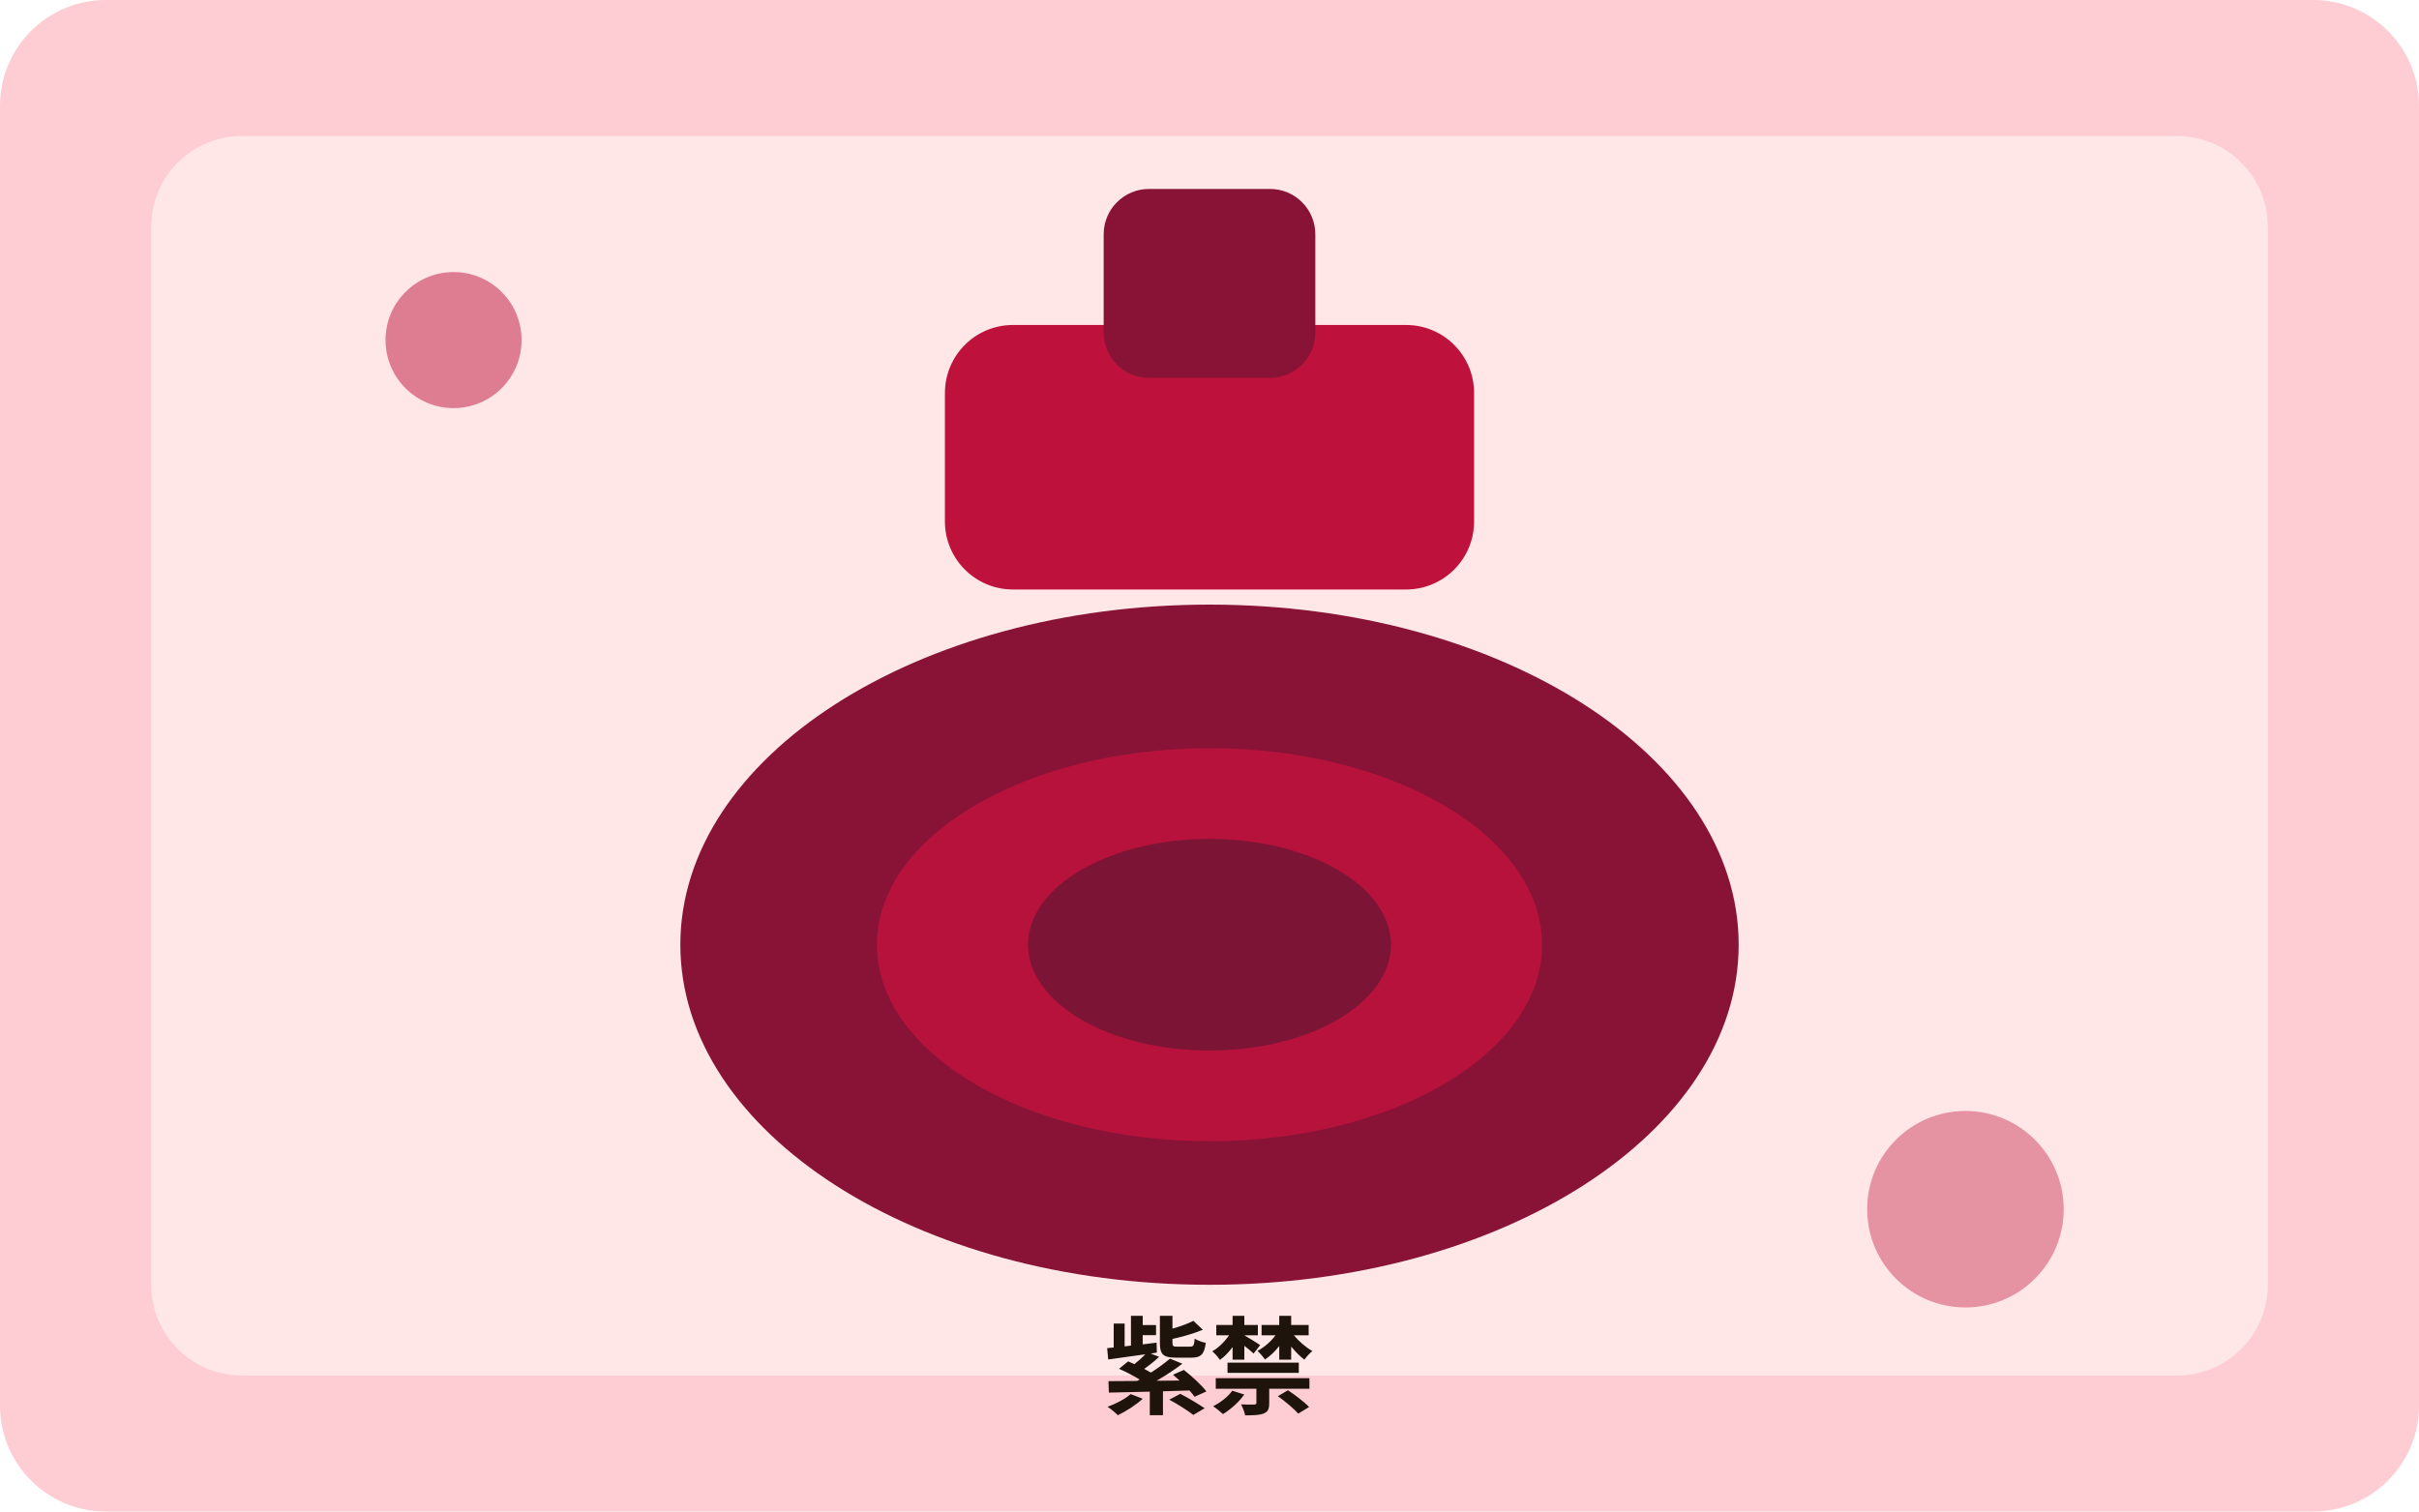
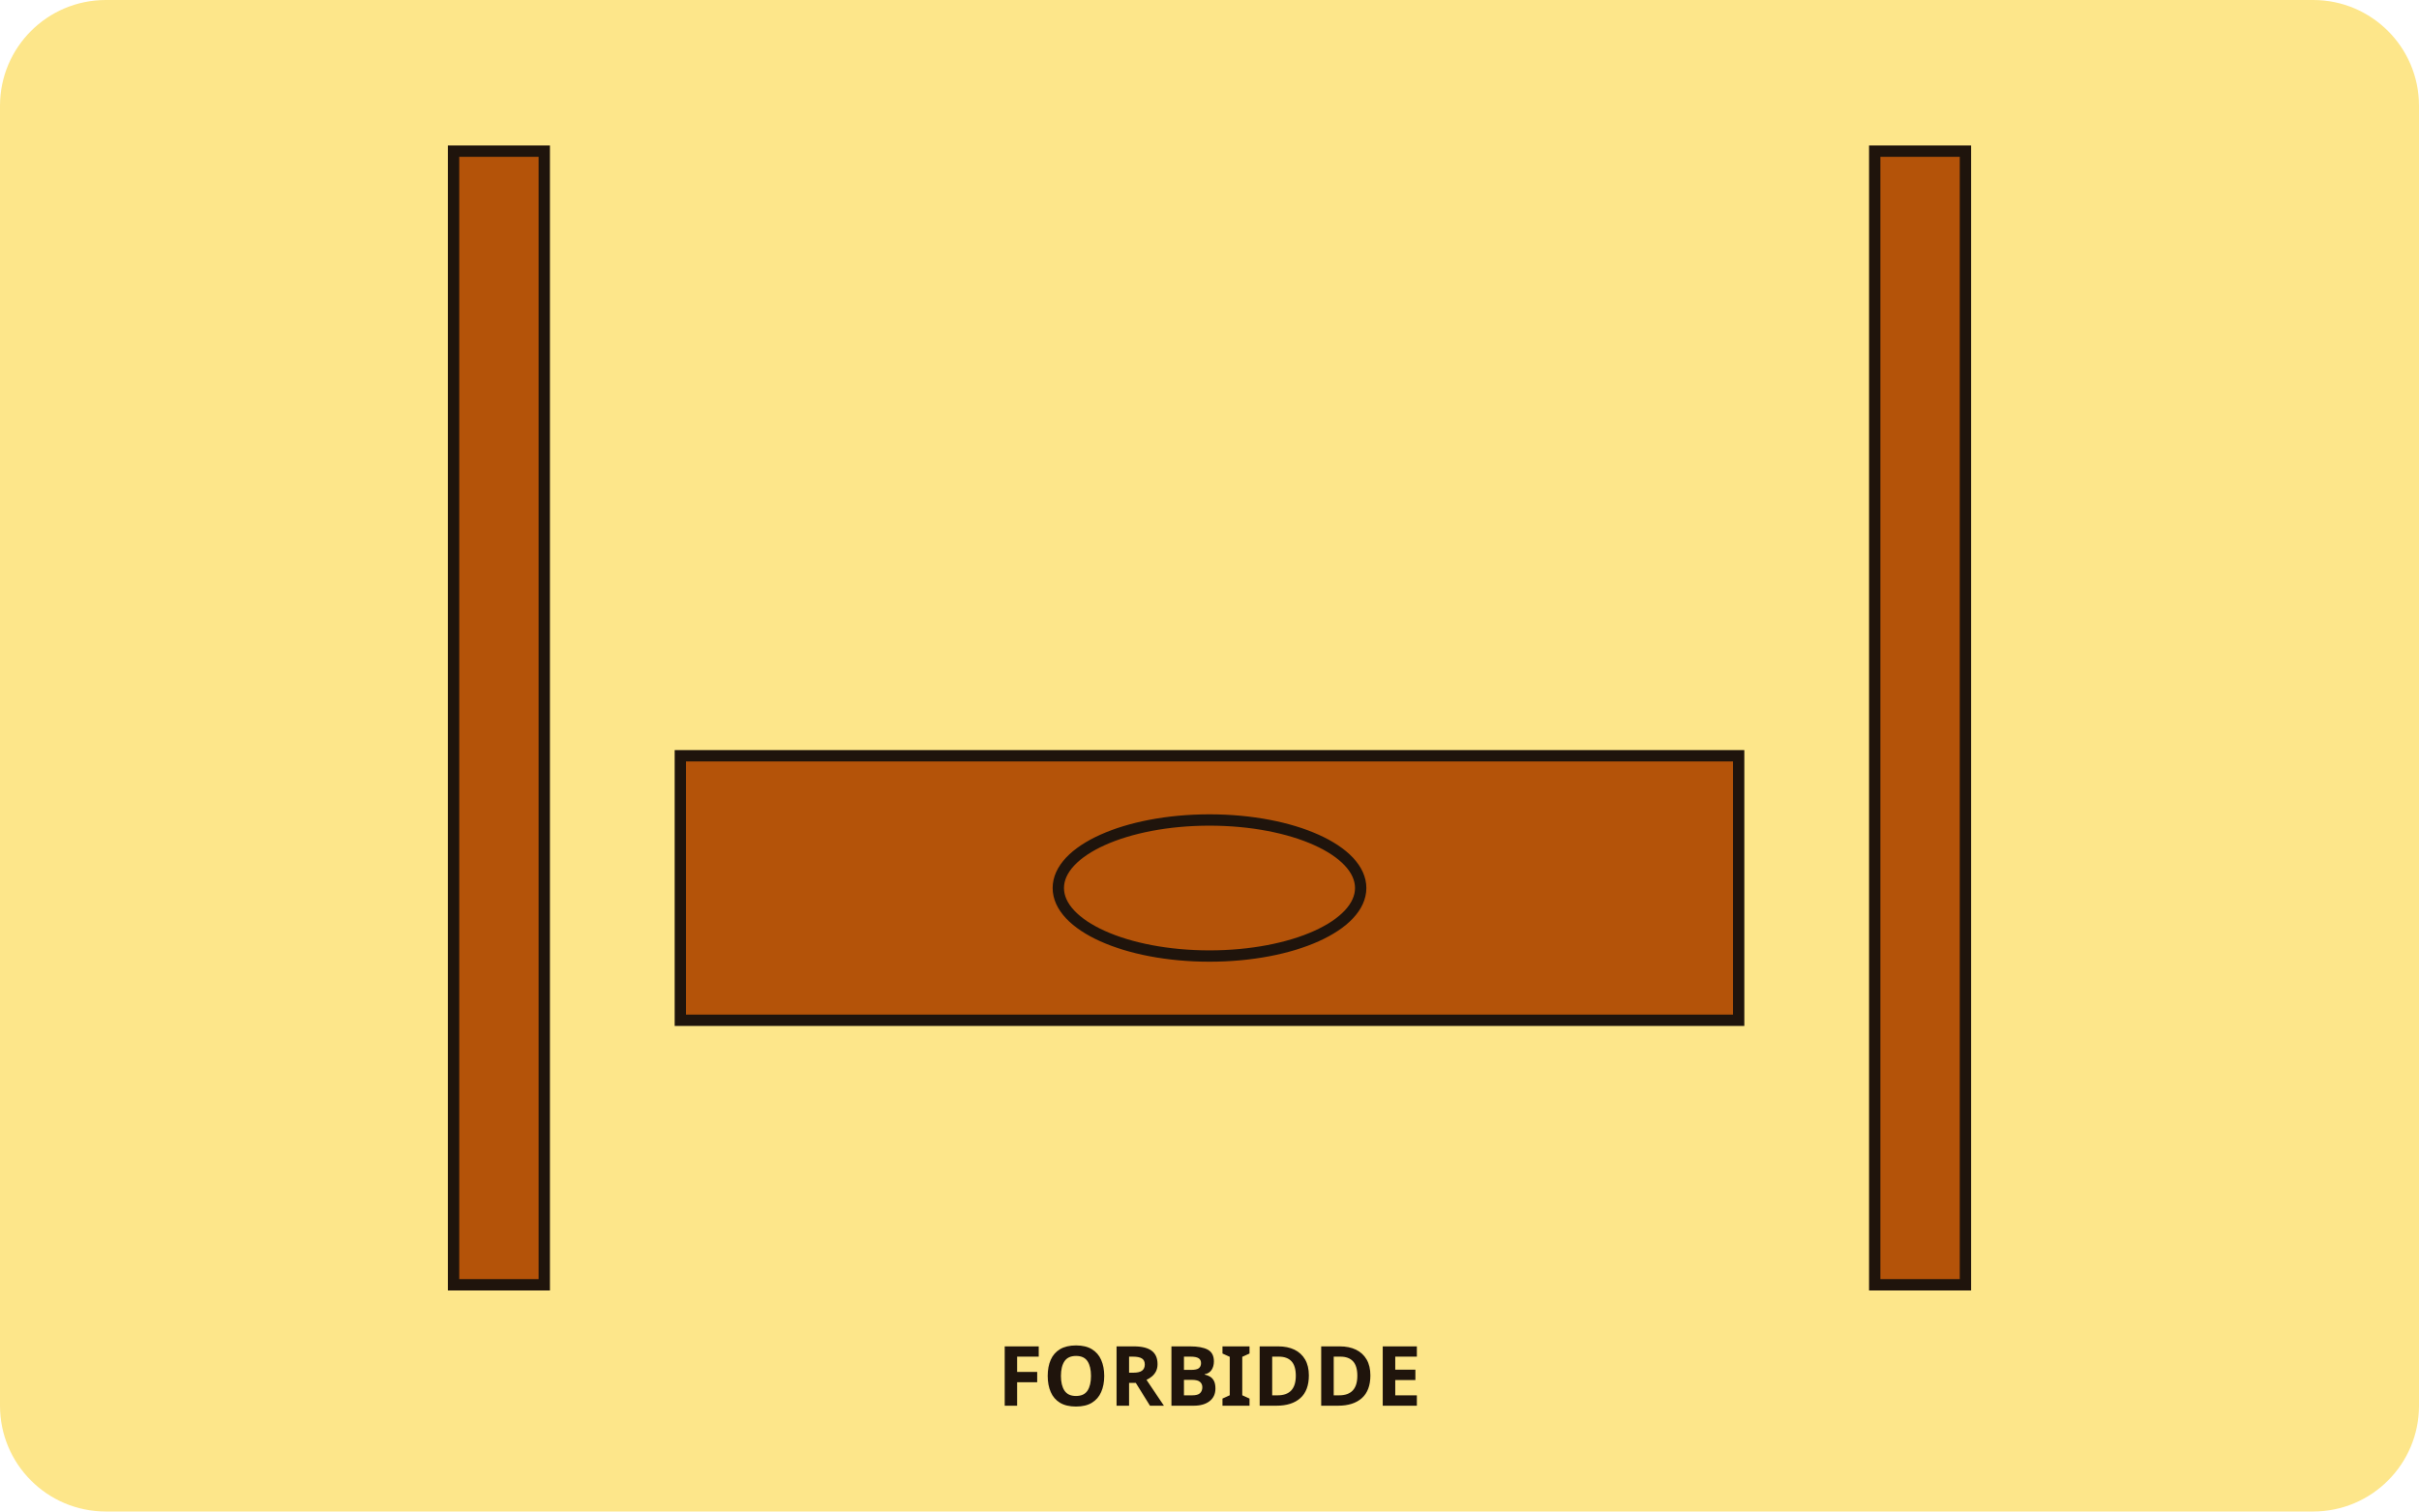
<svg xmlns="http://www.w3.org/2000/svg" viewBox="0 0 640 400" role="img">
-   <rect width="640" height="400" rx="28" fill="#fecdd3" />
-   <rect x="40" y="36" width="560" height="328" rx="24" fill="#fffdf8" opacity="0.55" />
-   <ellipse cx="320" cy="250" rx="140" ry="90" fill="#881337" />
-   <ellipse cx="320" cy="250" rx="88" ry="52" fill="#be123c" opacity="0.85" />
-   <ellipse cx="320" cy="250" rx="48" ry="28" fill="#0f172a" opacity="0.35" />
-   <rect x="250" y="86" width="140" height="70" rx="18" fill="#be123c" />
-   <rect x="292" y="50" width="56" height="50" rx="12" fill="#881337" />
-   <circle cx="120" cy="90" r="18" fill="#be123c" opacity="0.5" />
-   <circle cx="520" cy="320" r="26" fill="#be123c" opacity="0.4" />
-   <text x="320" y="372" text-anchor="middle" font-family="sans-serif" font-size="28" font-weight="700" fill="#1f140c">紫禁</text>
+   <rect width="640" height="400" rx="28" fill="#fde68a" />
+   <g fill="#b45309" stroke="#1f140c" stroke-width="3">
+     <rect x="120" y="40" width="24" height="300" />
+     <rect x="496" y="40" width="24" height="300" />
+     <rect x="180" y="200" width="280" height="70" />
+     <ellipse cx="320" cy="235" rx="40" ry="18" />
+   </g>
+   <text x="320" y="372" text-anchor="middle" font-family="sans-serif" font-size="22" font-weight="700" fill="#1f140c">FORBIDDE</text>
</svg>
